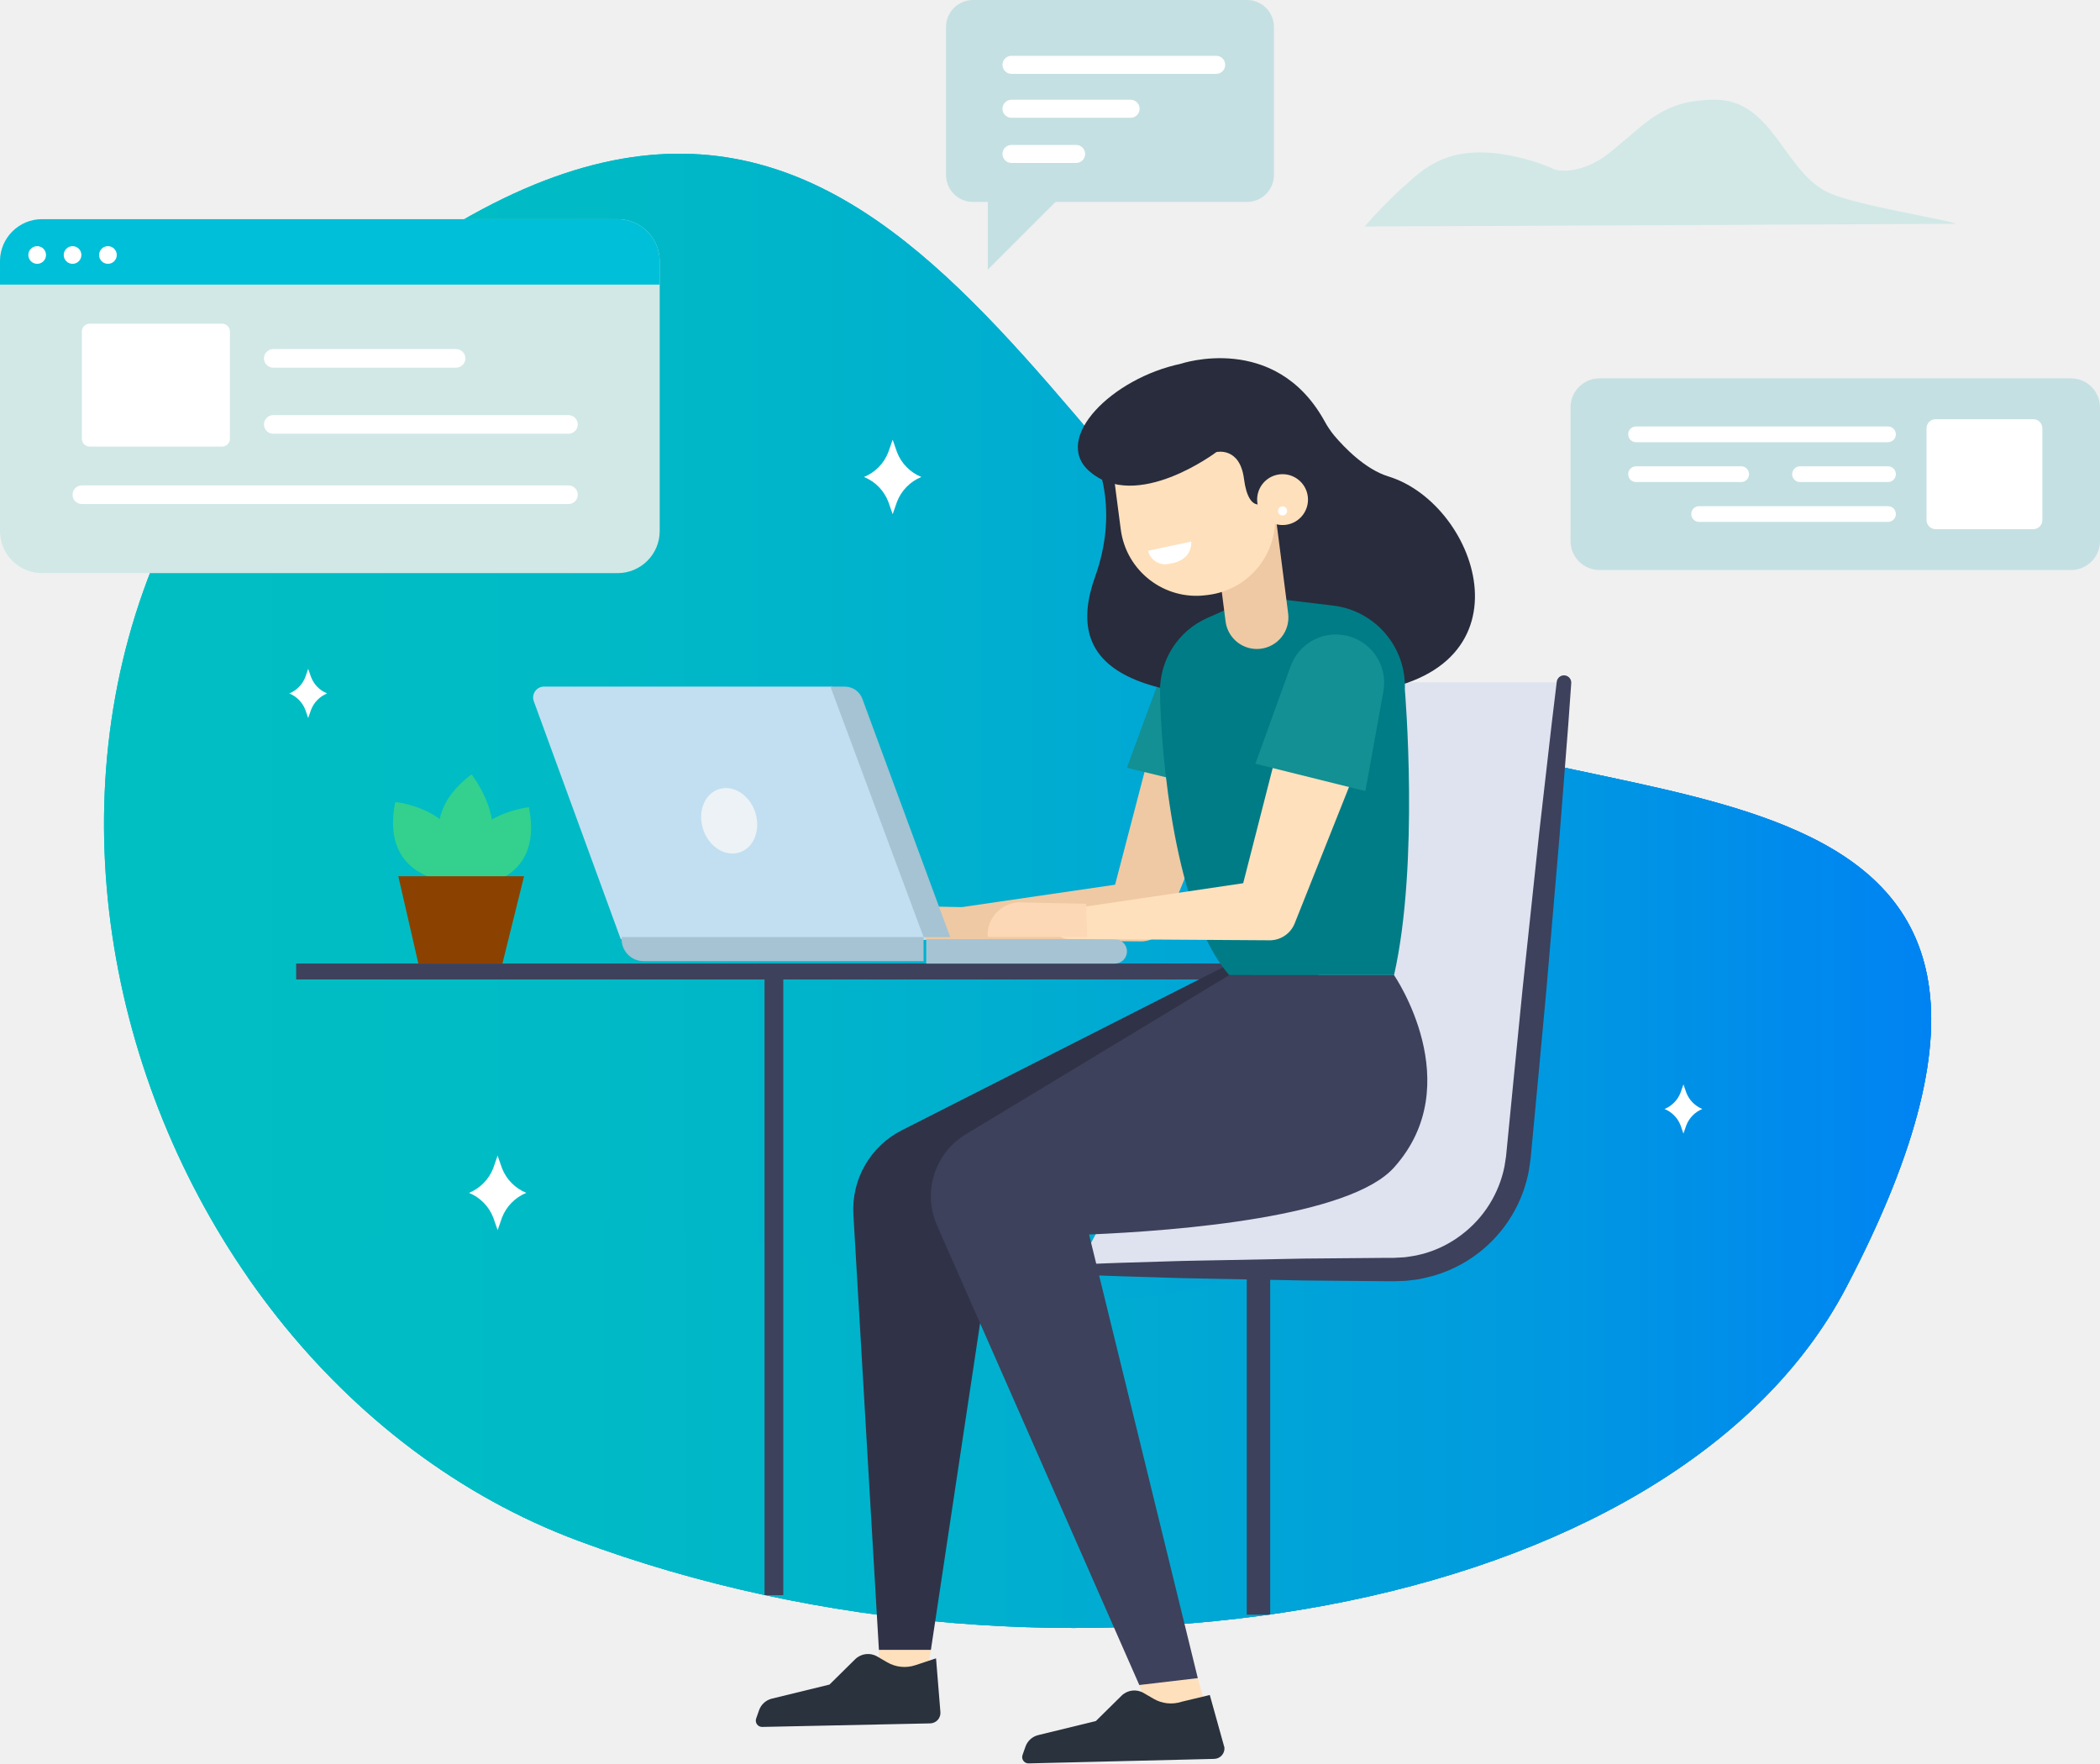
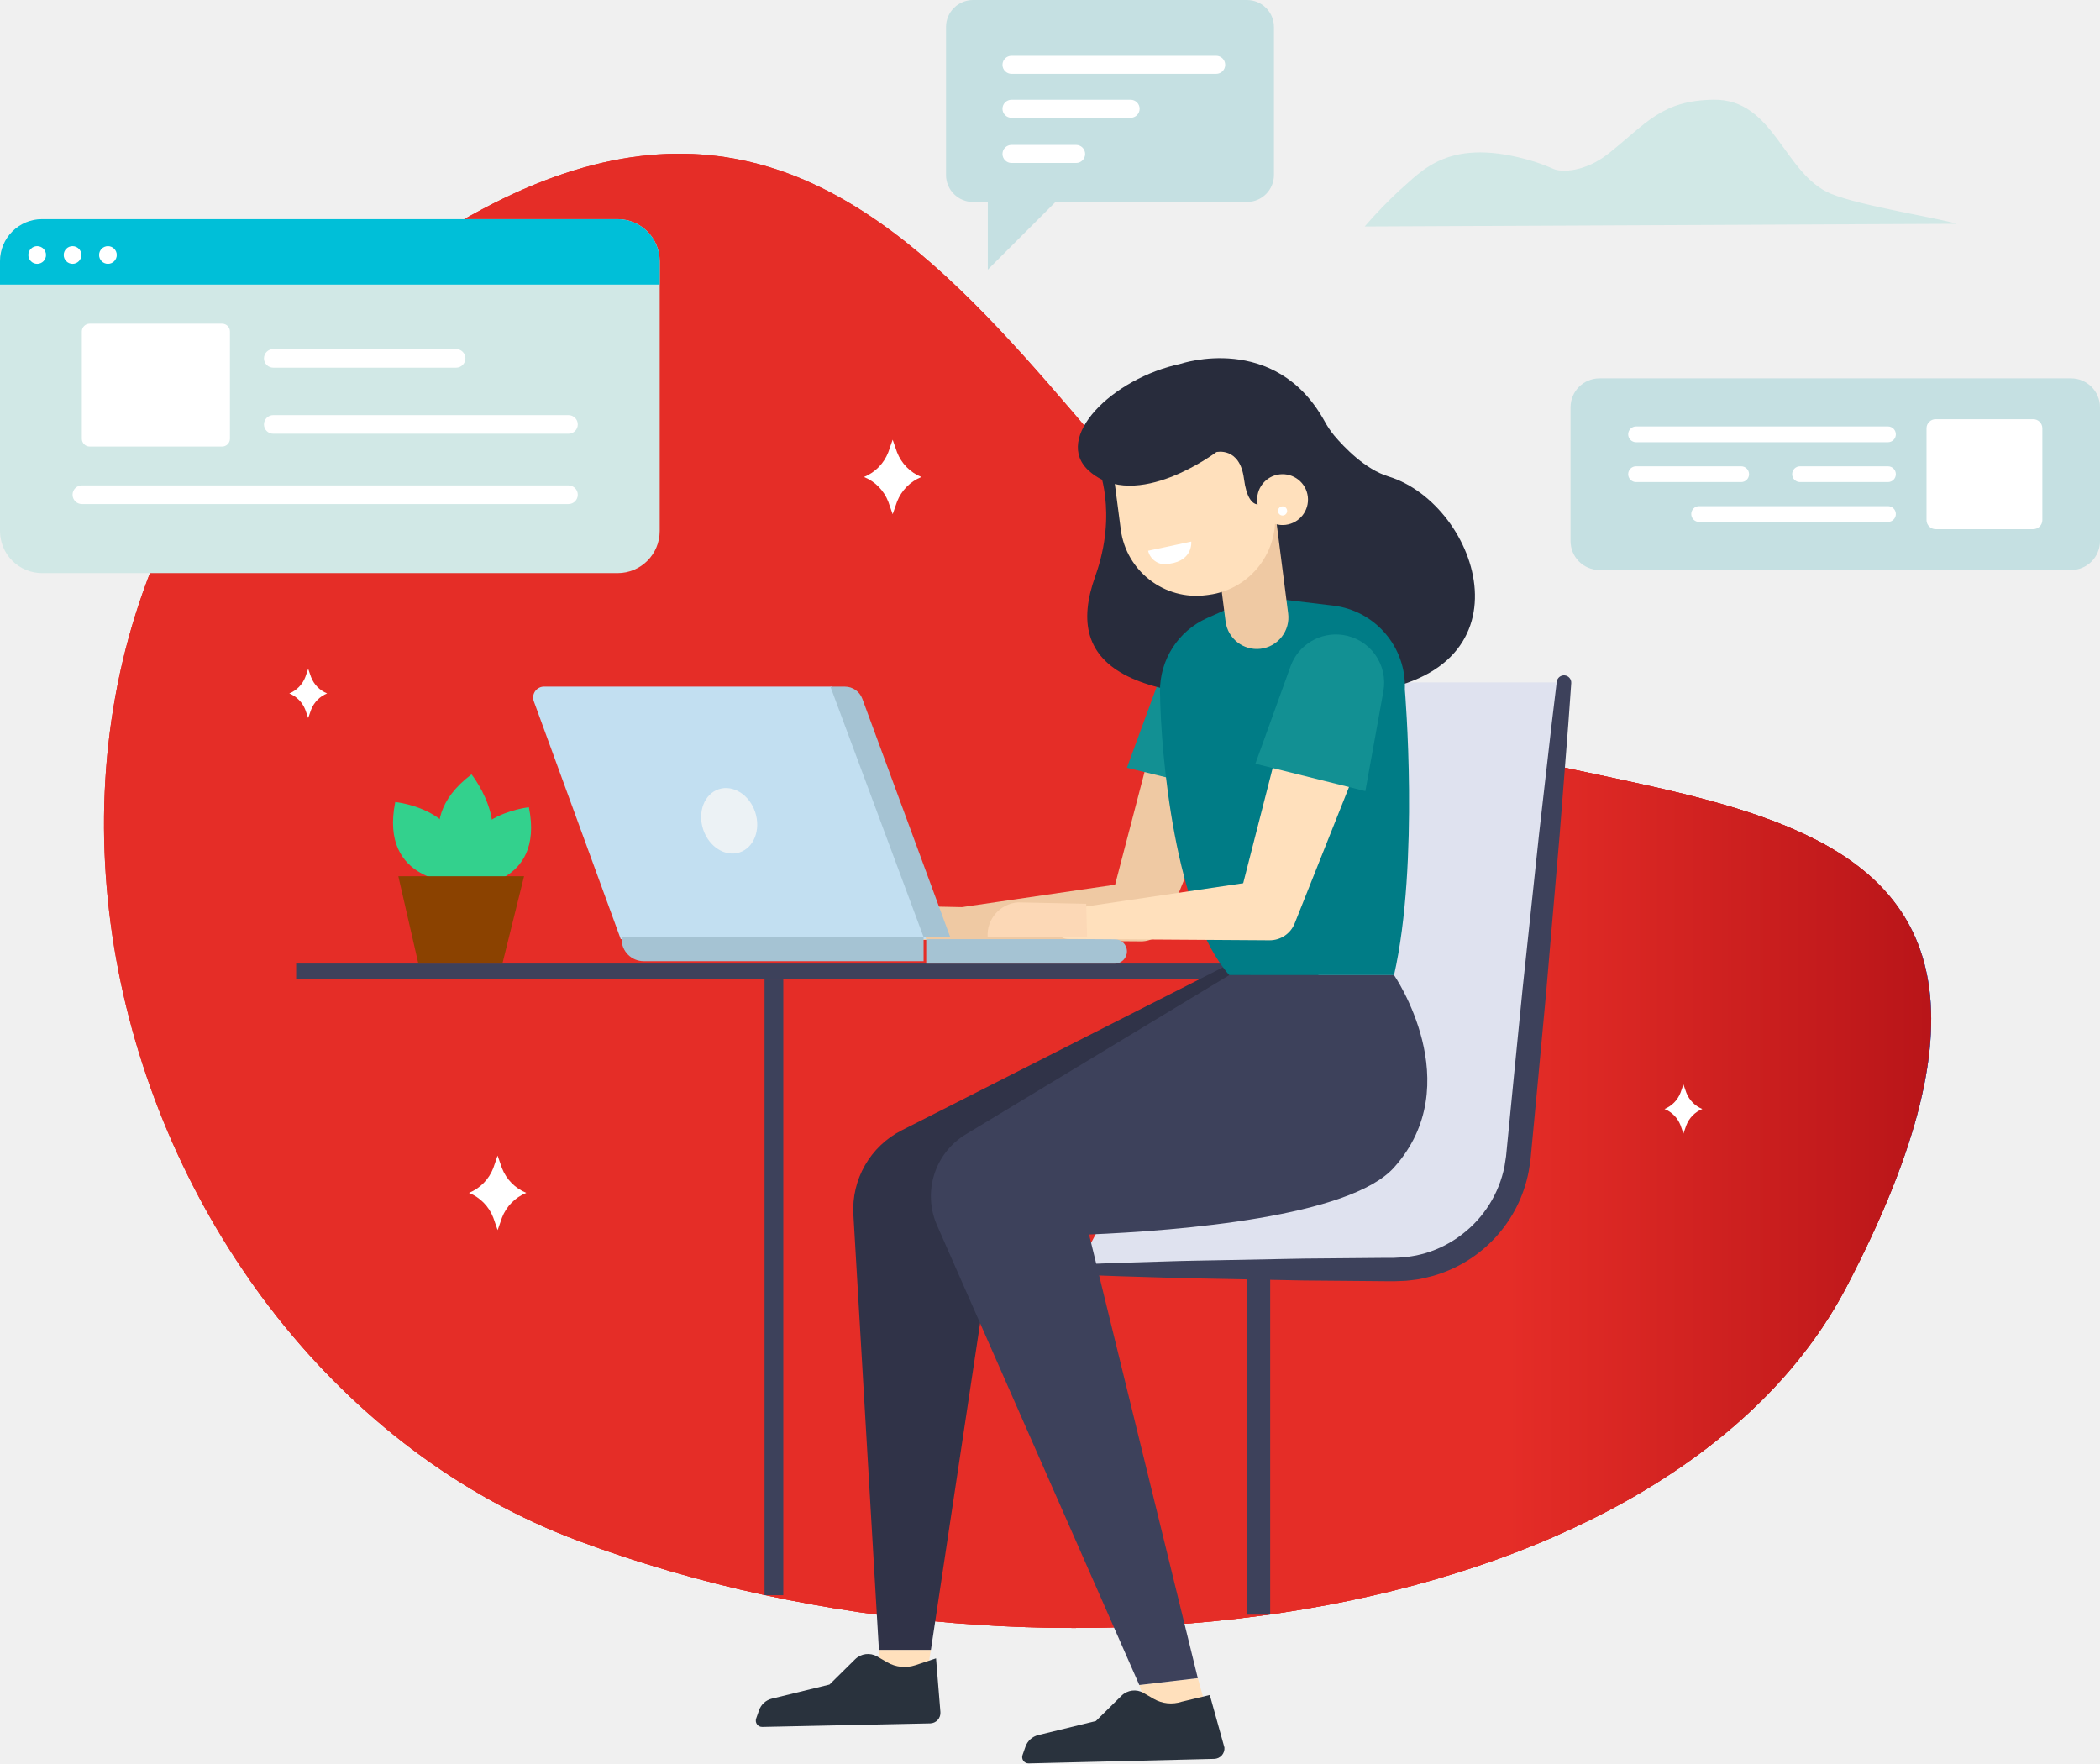
<svg xmlns="http://www.w3.org/2000/svg" xmlns:xlink="http://www.w3.org/1999/xlink" id="OBJECTS" viewBox="0 0 223.82 187.94">
  <defs>
    <style>.cls-1{fill:#f0f0f0;}.cls-2{fill:url(#linear-gradient);}.cls-3{clip-path:url(#clip-path);}.cls-4{clip-path:url(#clip-path-2);}.cls-5{fill:url(#linear-gradient-4);}.cls-6{fill:#d1e8e6;}.cls-7{fill:#00bfd8;}.cls-8{fill:#fff;}.cls-9{fill:#c5e0e2;}.cls-10{fill:#dfe2ef;}.cls-11{fill:#3d415b;}.cls-12,.cls-26{fill:none;stroke:#3d415b;stroke-miterlimit:10;}.cls-12{stroke-width:2.496px;}.cls-13{fill:#ffe0bc;}.cls-14{fill:#efc9a3;}.cls-15{fill:#129093;}.cls-16{fill:#303348;}.cls-17{fill:#282c3c;}.cls-18{fill:#007c86;}.cls-19{fill:#c2dff1;}.cls-20{fill:#a5c3d3;}.cls-21{fill:#ecf2f5;}.cls-22{fill:#fcd8b6;}.cls-23{fill:#29323d;}.cls-24{fill:#33d18d;}.cls-25{fill:#8b4200;}.cls-26{stroke-width:2px;}</style>
    <linearGradient id="linear-gradient" x1="11.085" y1="94.946" x2="205.828" y2="94.946" gradientUnits="userSpaceOnUse">
-       <stop offset="0" stop-color="#00bfc2" />
-       <stop offset="0.246" stop-color="#00bbc5" />
-       <stop offset="0.49" stop-color="#00afcf" />
-       <stop offset="0.732" stop-color="#009bdf" />
-       <stop offset="0.972" stop-color="#0080f5" />
+       <stop offset="0" stop-color="#e52d27" />
+       <stop offset="0.246" stop-color="#e52d27" />
+       <stop offset="0.49" stop-color="#e52d27" />
+       <stop offset="0.732" stop-color="#e52d27" />
+       <stop offset="0.972" stop-color="#b31217" />
      <stop offset="1" stop-color="#007cf8" />
    </linearGradient>
    <clipPath id="clip-path">
      <path class="cls-1" d="M142.192,78.942C107.7,58.1,91.425-5.932,38.182,32.332S7.017,149.21,58.038,168.223s116.665,8.272,135.138-27.048C224.741,80.823,165.328,92.923,142.192,78.942Z" />
    </clipPath>
    <clipPath id="clip-path-2">
      <path class="cls-2" d="M145.8,74.942C111.315,54.1,95.036-9.932,41.793,28.332S10.628,145.21,61.65,164.223s116.665,8.272,135.138-27.048C228.353,76.823,168.939,88.923,145.8,74.942Z" />
    </clipPath>
    <linearGradient id="linear-gradient-4" x1="5.899" y1="120.193" x2="217.355" y2="120.193" xlink:href="#linear-gradient" />
  </defs>
  <path class="cls-1" d="M142.192,78.942C107.7,58.1,91.425-5.932,38.182,32.332S7.017,149.21,58.038,168.223s116.665,8.272,135.138-27.048C224.741,80.823,165.328,92.923,142.192,78.942Z" />
  <path class="cls-1" d="M142.192,78.942C107.7,58.1,91.425-5.932,38.182,32.332S7.017,149.21,58.038,168.223s116.665,8.272,135.138-27.048C224.741,80.823,165.328,92.923,142.192,78.942Z" />
  <g class="cls-3">
    <path class="cls-1" d="M2.287,153.024s29.411-29.492,78.534-15.5,78.045,2,71.946-72.159c0,0,69.044,9.633,60.192,58.693C202.217,183.6,63.55,206.319,2.287,153.024Z" />
  </g>
  <path class="cls-2" d="M145.8,74.942C111.315,54.1,95.036-9.932,41.793,28.332S10.628,145.21,61.65,164.223s116.665,8.272,135.138-27.048C228.353,76.823,168.939,88.923,145.8,74.942Z" />
  <path class="cls-2" d="M145.8,74.942C111.315,54.1,95.036-9.932,41.793,28.332S10.628,145.21,61.65,164.223s116.665,8.272,135.138-27.048C228.353,76.823,168.939,88.923,145.8,74.942Z" />
  <g class="cls-4">
    <path class="cls-5" d="M5.9,149.024s29.411-29.492,78.534-15.5,78.045,2,71.946-72.159c0,0,69.044,9.633,60.192,58.693C205.828,179.6,67.161,202.319,5.9,149.024Z" />
  </g>
  <path class="cls-6" d="M70.312,27.843V56.6a4.487,4.487,0,0,1-4.493,4.484H4.493A4.486,4.486,0,0,1,0,56.6V27.843a4.487,4.487,0,0,1,4.493-4.485H65.819A4.487,4.487,0,0,1,70.312,27.843Z" />
  <path class="cls-7" d="M70.312,27.843v2.489H0V27.843a4.487,4.487,0,0,1,4.493-4.485H65.819A4.487,4.487,0,0,1,70.312,27.843Z" />
  <circle class="cls-8" cx="3.963" cy="27.177" r="0.942" />
  <circle class="cls-8" cx="7.733" cy="27.177" r="0.942" />
  <circle class="cls-8" cx="11.504" cy="27.177" r="0.942" />
  <path class="cls-8" d="M9.557,34.5H23.674a0.834,0.834,0,0,1,.834.834V46.76a0.834,0.834,0,0,1-.834.834H9.557a0.835,0.835,0,0,1-.835-0.835V35.335A0.834,0.834,0,0,1,9.557,34.5Z" />
  <path class="cls-8" d="M60.589,53.721H8.725a0.992,0.992,0,0,1-.992-0.992h0a0.992,0.992,0,0,1,.992-0.992H60.589a0.992,0.992,0,0,1,.992.992h0A0.992,0.992,0,0,1,60.589,53.721Z" />
  <path class="cls-8" d="M60.589,46.228H29.125a0.992,0.992,0,0,1-.992-0.992h0a0.992,0.992,0,0,1,.992-0.992H60.589a0.992,0.992,0,0,1,.992.992h0A0.992,0.992,0,0,1,60.589,46.228Z" />
  <path class="cls-8" d="M48.612,39.188H29.125a0.992,0.992,0,0,1-.992-0.992h0a0.992,0.992,0,0,1,.992-0.992H48.612a0.992,0.992,0,0,1,.992.992h0A0.992,0.992,0,0,1,48.612,39.188Z" />
  <path class="cls-6" d="M145.448,24.139a49.676,49.676,0,0,1,3.633-3.778c2.486-2.138,5.337-5.918,14.456-3.132a21.366,21.366,0,0,1,2.078.793c0.8,0.341,3.294.349,5.844-1.675,4.052-3.218,5.637-5.645,11.189-5.721,6.46-.088,7.476,7.965,12.5,10.026,3.2,1.312,11.625,2.616,13.368,3.2Z" />
  <path class="cls-8" d="M95.607,48.2l-0.466-1.335L94.675,48.2a4.661,4.661,0,0,1-2.589,2.636h0a4.66,4.66,0,0,1,2.589,2.636l0.466,1.335,0.466-1.335A4.661,4.661,0,0,1,98.2,50.837h0A4.661,4.661,0,0,1,95.607,48.2Z" />
  <path class="cls-8" d="M53.5,124.5l-0.466-1.335L52.573,124.5a4.661,4.661,0,0,1-2.589,2.636h0a4.661,4.661,0,0,1,2.589,2.636l0.466,1.335,0.466-1.335a4.66,4.66,0,0,1,2.589-2.636h0A4.66,4.66,0,0,1,53.5,124.5Z" />
  <path class="cls-8" d="M179.729,116.458l-0.308-.881-0.307.881a3.075,3.075,0,0,1-1.708,1.739h0a3.075,3.075,0,0,1,1.708,1.739l0.307,0.881,0.308-.881a3.075,3.075,0,0,1,1.708-1.739h0A3.075,3.075,0,0,1,179.729,116.458Z" />
  <path class="cls-8" d="M33.155,72.168l-0.308-.881-0.307.881a3.074,3.074,0,0,1-1.708,1.739h0a3.075,3.075,0,0,1,1.708,1.739l0.307,0.881,0.308-.881a3.075,3.075,0,0,1,1.708-1.739h0A3.075,3.075,0,0,1,33.155,72.168Z" />
  <path class="cls-9" d="M132.9,0H103.71a2.879,2.879,0,0,0-2.882,2.878V18.647a2.879,2.879,0,0,0,2.882,2.878h1.571v7.215l7.215-7.215h20.4a2.879,2.879,0,0,0,2.883-2.878V2.878A2.879,2.879,0,0,0,132.9,0Z" />
  <path class="cls-8" d="M107.807,15.447h6.886a0.962,0.962,0,0,1,.962.962h0a0.962,0.962,0,0,1-.962.962h-6.886a0.962,0.962,0,0,1-.962-0.962h0A0.962,0.962,0,0,1,107.807,15.447Z" />
  <path class="cls-8" d="M107.807,10.63H120.5a0.962,0.962,0,0,1,.962.962h0a0.962,0.962,0,0,1-.962.962H107.807a0.962,0.962,0,0,1-.962-0.962h0A0.962,0.962,0,0,1,107.807,10.63Z" />
  <path class="cls-8" d="M107.807,5.948h21.814a0.962,0.962,0,0,1,.962.962h0a0.962,0.962,0,0,1-.962.962H107.807a0.962,0.962,0,0,1-.962-0.962h0A0.962,0.962,0,0,1,107.807,5.948Z" />
  <path class="cls-10" d="M114.8,135.305h33.8a13.3,13.3,0,0,0,13.217-11.846l4.874-50.731h-33.78l-0.69,29.415Z" />
  <path class="cls-11" d="M114.8,134.759l4.477-.163,5.138-.156c1.984-.072,4.223-0.092,6.664-0.146l7.885-.153,8.8-.078,0.573,0,0.229,0,0.288-.016c0.369-.029.8-0.024,1.124-0.082s0.653-.089.993-0.164,0.688-.162,1.028-0.262a11.919,11.919,0,0,0,3.8-1.956,12.1,12.1,0,0,0,4.549-7.254l0.168-1.08,0.119-1.214,0.238-2.425,0.472-4.816,0.93-9.366,1.766-16.594L165.385,77.1l0.536-4.446a0.776,0.776,0,0,1,1.544.148l-0.32,4.467-0.922,11.769L164.8,105.664l-0.87,9.371-0.454,4.818-0.228,2.426-0.114,1.215c-0.057.46-.132,0.888-0.2,1.334a14.4,14.4,0,0,1-10.2,11.158c-0.414.116-.836,0.2-1.252,0.3s-0.877.129-1.312,0.189-0.789.042-1.186,0.067l-0.288.011h-0.346l-0.573,0-8.8-.078-7.885-.153c-2.442-.054-4.68-0.075-6.664-0.146l-5.138-.156-4.477-.163A0.547,0.547,0,0,1,114.8,134.759Z" />
  <line class="cls-12" x1="134.13" y1="136.264" x2="134.13" y2="172.092" />
  <rect class="cls-11" x="31.563" y="102.698" width="108.948" height="1.695" transform="translate(172.075 207.09) rotate(180)" />
  <polygon class="cls-13" points="127.663 178.855 128.82 183 123.19 184.706 121.429 179.588 127.663 178.855" />
  <polygon class="cls-13" points="93.675 175.847 93.675 179.175 98.659 179.175 99.216 175.847 93.675 175.847" />
  <path class="cls-14" d="M131.958,79.567L124.43,98.149l-0.167.413a2.842,2.842,0,0,1-2.645,1.769l-21.436-.154a1.57,1.57,0,0,1-.216-3.123l21.212-3.1-2.812,2.181,5.068-19.4a4.5,4.5,0,1,1,8.708,2.275A4.991,4.991,0,0,1,131.958,79.567Z" />
  <path class="cls-14" d="M102.51,96.683l-7.32-.152a3.478,3.478,0,0,0-3.277,3.649H102.6Z" />
  <path class="cls-15" d="M120.106,81.829l11.721,2.862,1.923-10.446a5.06,5.06,0,0,0-4.312-5.892h0a5.152,5.152,0,0,0-5.584,3.281Z" />
  <path class="cls-16" d="M132.224,102.143L96.111,120.469a9.448,9.448,0,0,0-5.156,8.978l2.72,46.4h5.541l7.476-49.645,28.116-19.741Z" />
  <path class="cls-17" d="M125.851,38.771s10.035-3.412,15.308,6.092a9.6,9.6,0,0,0,1.05,1.566c1.071,1.264,3.3,3.594,5.765,4.349,9.766,3,15.947,21.464-3.493,23.107-24.328,2.057-31.236-2.741-27.756-12.439,2.482-6.916.266-11.826,0.266-11.826Z" />
  <path class="cls-18" d="M133.863,63.557l-5.193,2.31a8.472,8.472,0,0,0-5.036,7.837c0.08,6.818,1.627,23.746,7.387,30.224h17.557C151.3,91.935,149.731,73.5,149.731,73.5a8.681,8.681,0,0,0-7.638-8.956Z" />
  <path class="cls-14" d="M134.346,69.147h0a3.362,3.362,0,0,1-3.723-2.912l-1.428-11.159,6.679-.776,1.419,11.082A3.362,3.362,0,0,1,134.346,69.147Z" />
  <path class="cls-13" d="M119.277,45.563H135.8a0,0,0,0,1,0,0v9.8a8.129,8.129,0,0,1-8.129,8.129H127.4a8.126,8.126,0,0,1-8.126-8.126V45.563a0,0,0,0,1,0,0Z" transform="translate(-5.985 16.966) rotate(-7.437)" />
  <path class="cls-17" d="M136.371,50.559l-1.4,2.9s-1.862,1.613-2.389-2.44c-0.447-3.433-2.939-2.837-2.939-2.837s-8.538,6.459-13.554,2.027c-3.958-3.5,2.439-9.9,9.759-11.435l9.6,4.195Z" />
  <circle class="cls-13" cx="136.697" cy="53.249" r="2.71" transform="translate(-5.406 16.803) rotate(-6.898)" />
  <circle class="cls-8" cx="136.697" cy="54.457" r="0.488" transform="translate(-5.549 16.804) rotate(-6.895)" />
  <path class="cls-8" d="M122.365,58.7l4.6-.978s0.221,2-2.3,2.358A1.868,1.868,0,0,1,122.365,58.7Z" />
  <path class="cls-11" d="M148.578,103.928H131.021L102.934,120.9a7.7,7.7,0,0,0-3.066,9.69l21.56,49,6.234-.733-11.588-47.283c9.725-.411,27.784-1.88,32.5-7.139C156.564,115.532,148.578,103.928,148.578,103.928Z" />
  <path class="cls-19" d="M88.7,73.182L98.719,100.1H66.162l-9.268-25.36a1.163,1.163,0,0,1,1.092-1.562H88.7Z" />
  <path class="cls-20" d="M88.507,73.182h1.545a1.981,1.981,0,0,1,1.859,1.3l9.364,25.393H98.437Z" />
  <path class="cls-20" d="M66.252,99.871H98.437a0,0,0,0,1,0,0v2.571a0,0,0,0,1,0,0H68.6a2.35,2.35,0,0,1-2.35-2.35V99.871A0,0,0,0,1,66.252,99.871Z" />
  <path class="cls-20" d="M98.719,102.7h20.092a1.3,1.3,0,0,0,1.3-1.3h0a1.3,1.3,0,0,0-1.3-1.3H98.719V102.7Z" />
  <ellipse class="cls-21" cx="77.771" cy="87.483" rx="2.923" ry="3.548" transform="matrix(0.949, -0.314, 0.314, 0.949, -23.557, 28.88)" />
  <path class="cls-13" d="M145.7,79.059L138.154,98l-0.166.418a2.866,2.866,0,0,1-2.673,1.8l-21.44-.141a1.584,1.584,0,0,1-.222-3.152l21.209-3.14L132.023,96l5.054-19.748a4.542,4.542,0,1,1,8.8,2.252A5.008,5.008,0,0,1,145.7,79.059Z" />
  <path class="cls-22" d="M115.768,96.328l-7.257-.153a3.487,3.487,0,0,0-3.248,3.685h10.6Z" />
  <path class="cls-15" d="M133.8,81.4l11.721,2.916,1.923-10.641a5.142,5.142,0,0,0-4.312-6h0a5.142,5.142,0,0,0-5.584,3.342Z" />
  <path class="cls-23" d="M119.535,180.729l-2.735,2.7-6.145,1.5a1.925,1.925,0,0,0-1.361,1.233l-0.312.889a0.671,0.671,0,0,0,.647.893l19.781-.48a1.118,1.118,0,0,0,1.091-1.209l-1.56-5.6-2.989.715a3.669,3.669,0,0,1-3-.311l-1.063-.619A1.949,1.949,0,0,0,119.535,180.729Z" />
  <path class="cls-23" d="M91.144,176.843l-2.735,2.7-6.145,1.5a1.925,1.925,0,0,0-1.361,1.233l-0.312.889a0.671,0.671,0,0,0,.647.893l17.9-.378a1.118,1.118,0,0,0,1.091-1.208l-0.465-5.725-2.207.733a3.669,3.669,0,0,1-3-.311l-1.063-.619A1.949,1.949,0,0,0,91.144,176.843Z" />
  <rect class="cls-9" x="167.39" y="40.326" width="56.429" height="20.426" rx="3.086" ry="3.086" transform="translate(391.21 101.078) rotate(180)" />
  <path class="cls-8" d="M206.306,44.678h10.4a0.973,0.973,0,0,1,.973.973v9.775a0.974,0.974,0,0,1-.974.974h-10.4a0.973,0.973,0,0,1-.973-0.973V45.652A0.974,0.974,0,0,1,206.306,44.678Z" transform="translate(423.009 101.078) rotate(180)" />
  <path class="cls-8" d="M174.373,47.132h26.849a0.84,0.84,0,0,0,.84-0.84h0a0.84,0.84,0,0,0-.84-0.84H174.373a0.84,0.84,0,0,0-.84.84h0A0.84,0.84,0,0,0,174.373,47.132Z" />
  <rect class="cls-8" x="191.01" y="49.698" width="11.052" height="1.681" rx="0.84" ry="0.84" transform="translate(393.072 101.078) rotate(-180)" />
  <rect class="cls-8" x="173.533" y="49.698" width="12.883" height="1.681" rx="0.84" ry="0.84" transform="translate(359.949 101.078) rotate(-180)" />
  <path class="cls-8" d="M181.095,55.627h20.127a0.84,0.84,0,0,0,.84-0.84h0a0.84,0.84,0,0,0-.84-0.84H181.095a0.84,0.84,0,0,0-.84.84h0A0.84,0.84,0,0,0,181.095,55.627Z" />
  <path class="cls-24" d="M49.807,94.539s8.284,0.029,6.563-8.5C56.37,86.042,47.679,86.9,49.807,94.539Z" />
  <path class="cls-24" d="M48.769,94.081s-8.386.03-6.644-8.6C42.125,85.48,50.923,86.35,48.769,94.081Z" />
  <path class="cls-24" d="M49.154,94.111s-6.107-6.154,1.1-11.579C50.249,82.532,56.036,89.689,49.154,94.111Z" />
  <polygon class="cls-25" points="55.855 93.389 42.453 93.389 44.587 102.694 53.55 102.694 55.855 93.389" />
  <line class="cls-26" x1="82.485" y1="104.392" x2="82.485" y2="170.018" />
</svg>
